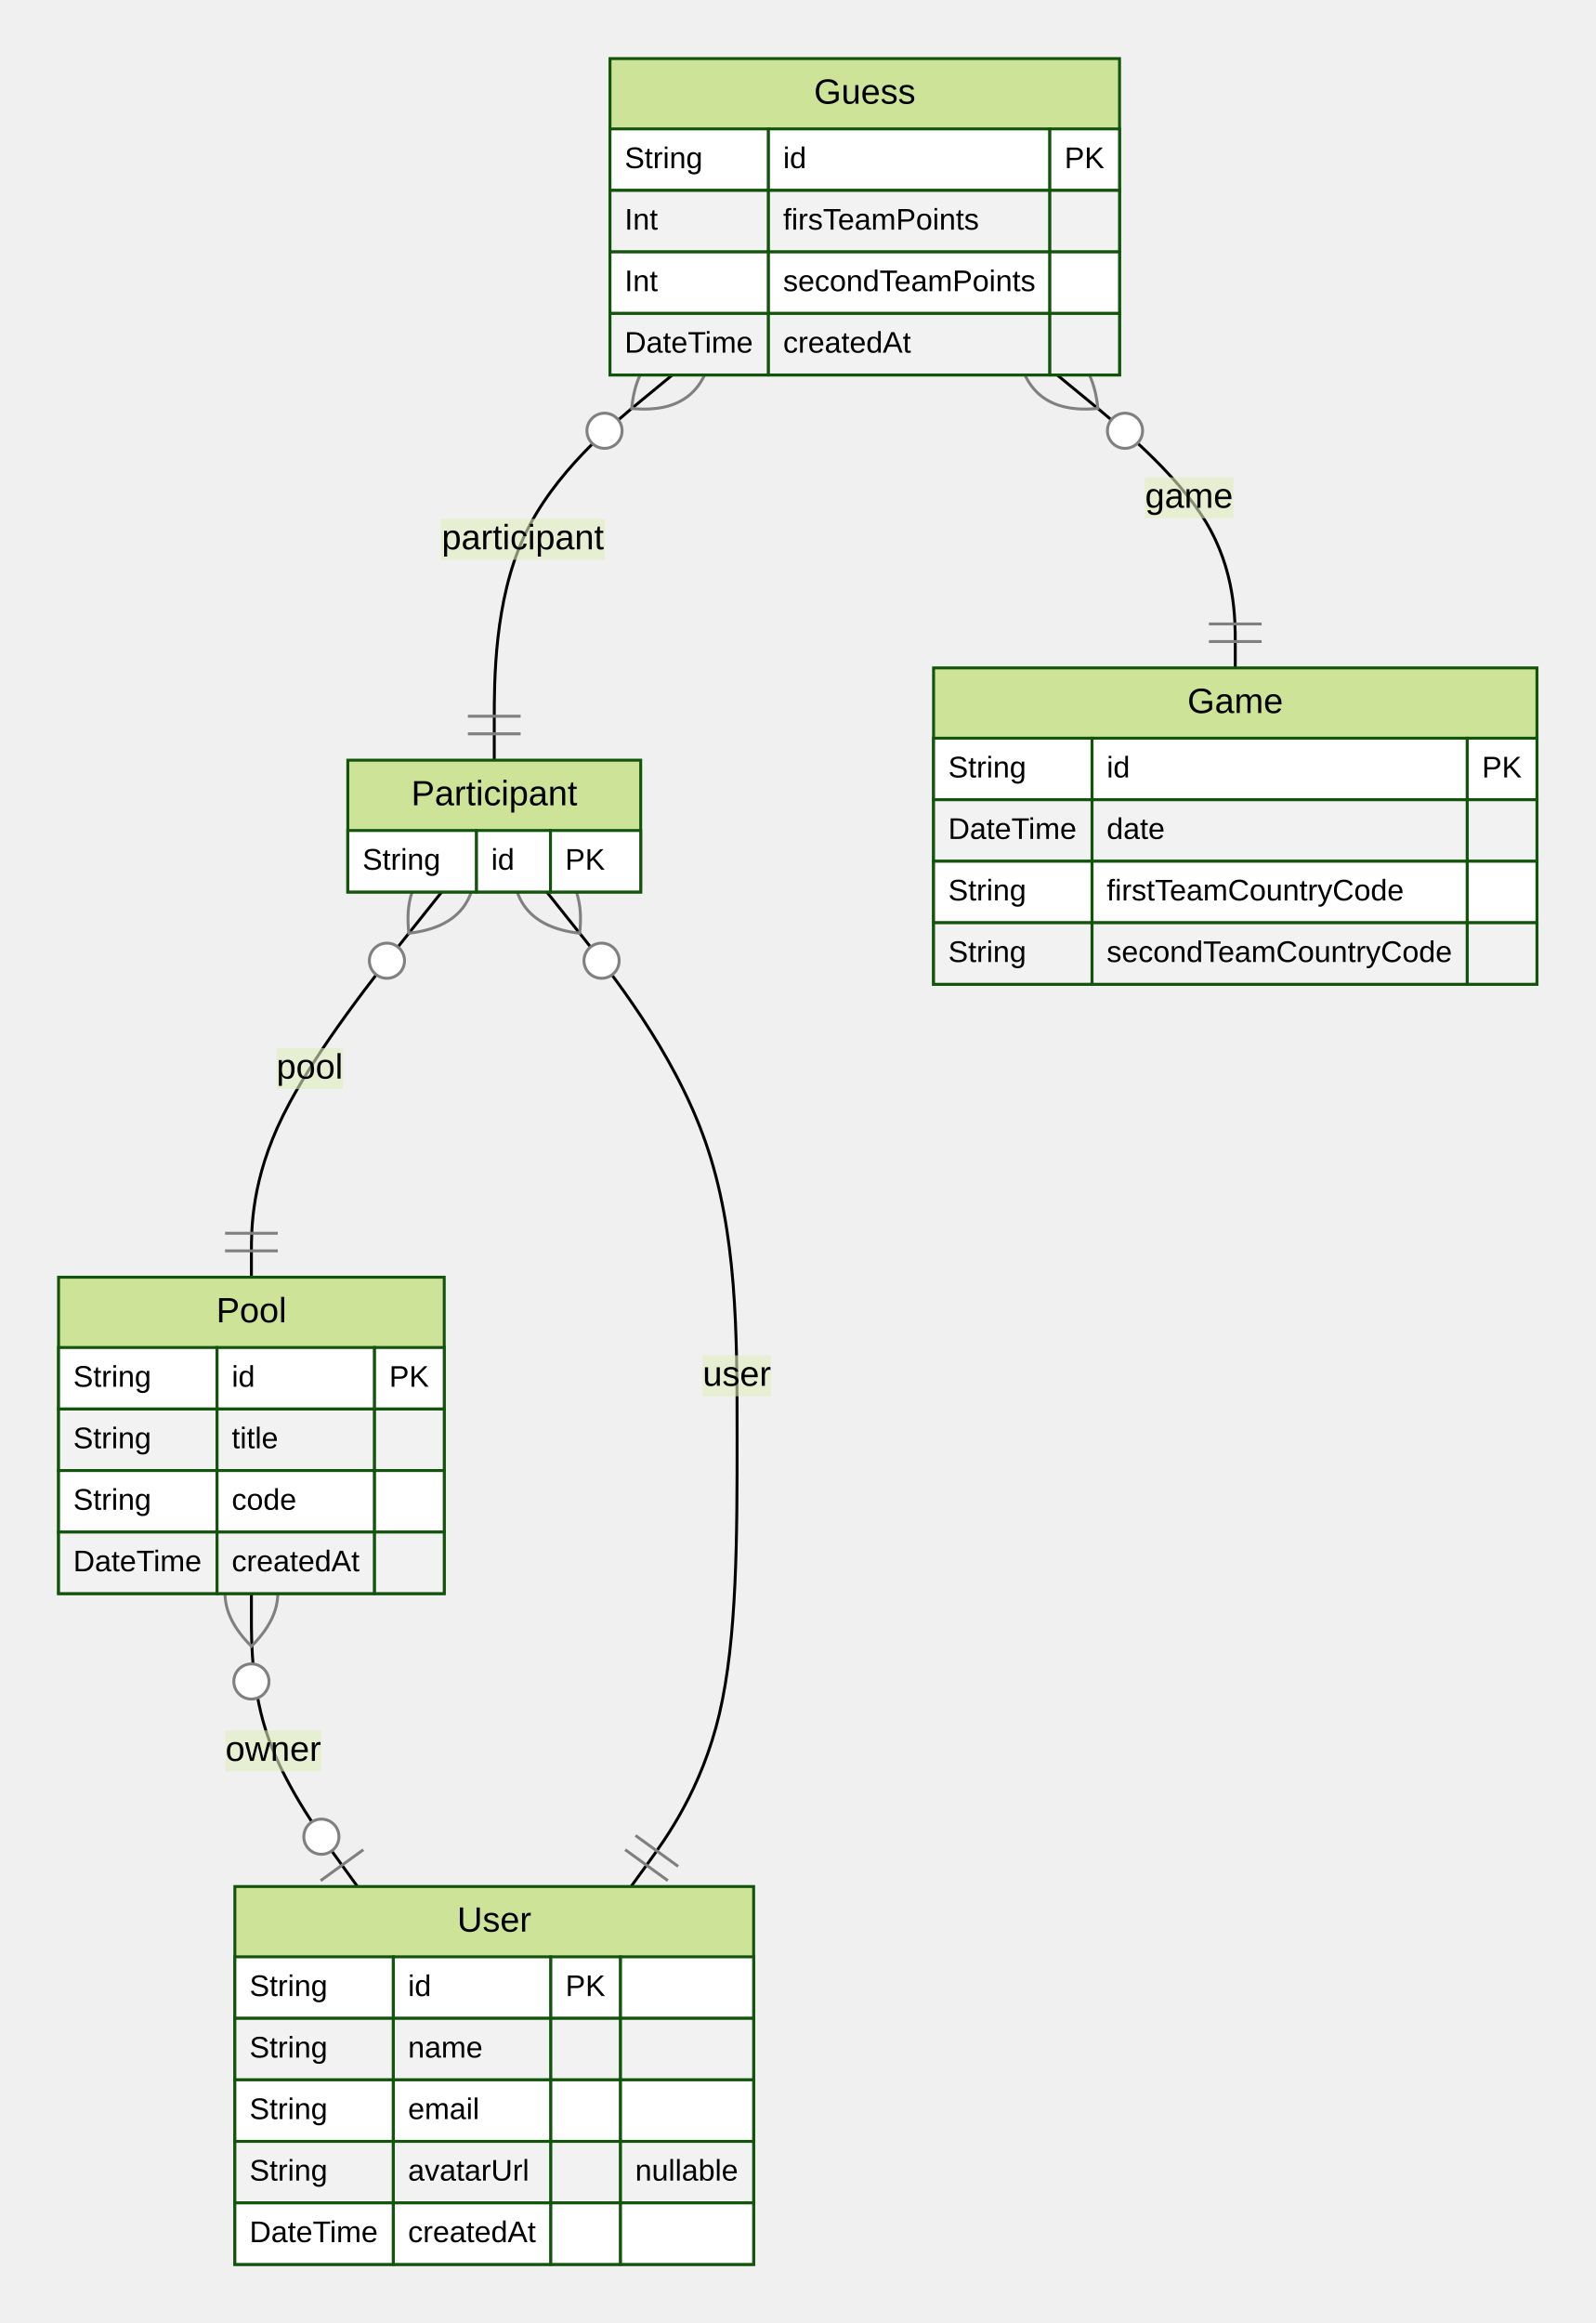
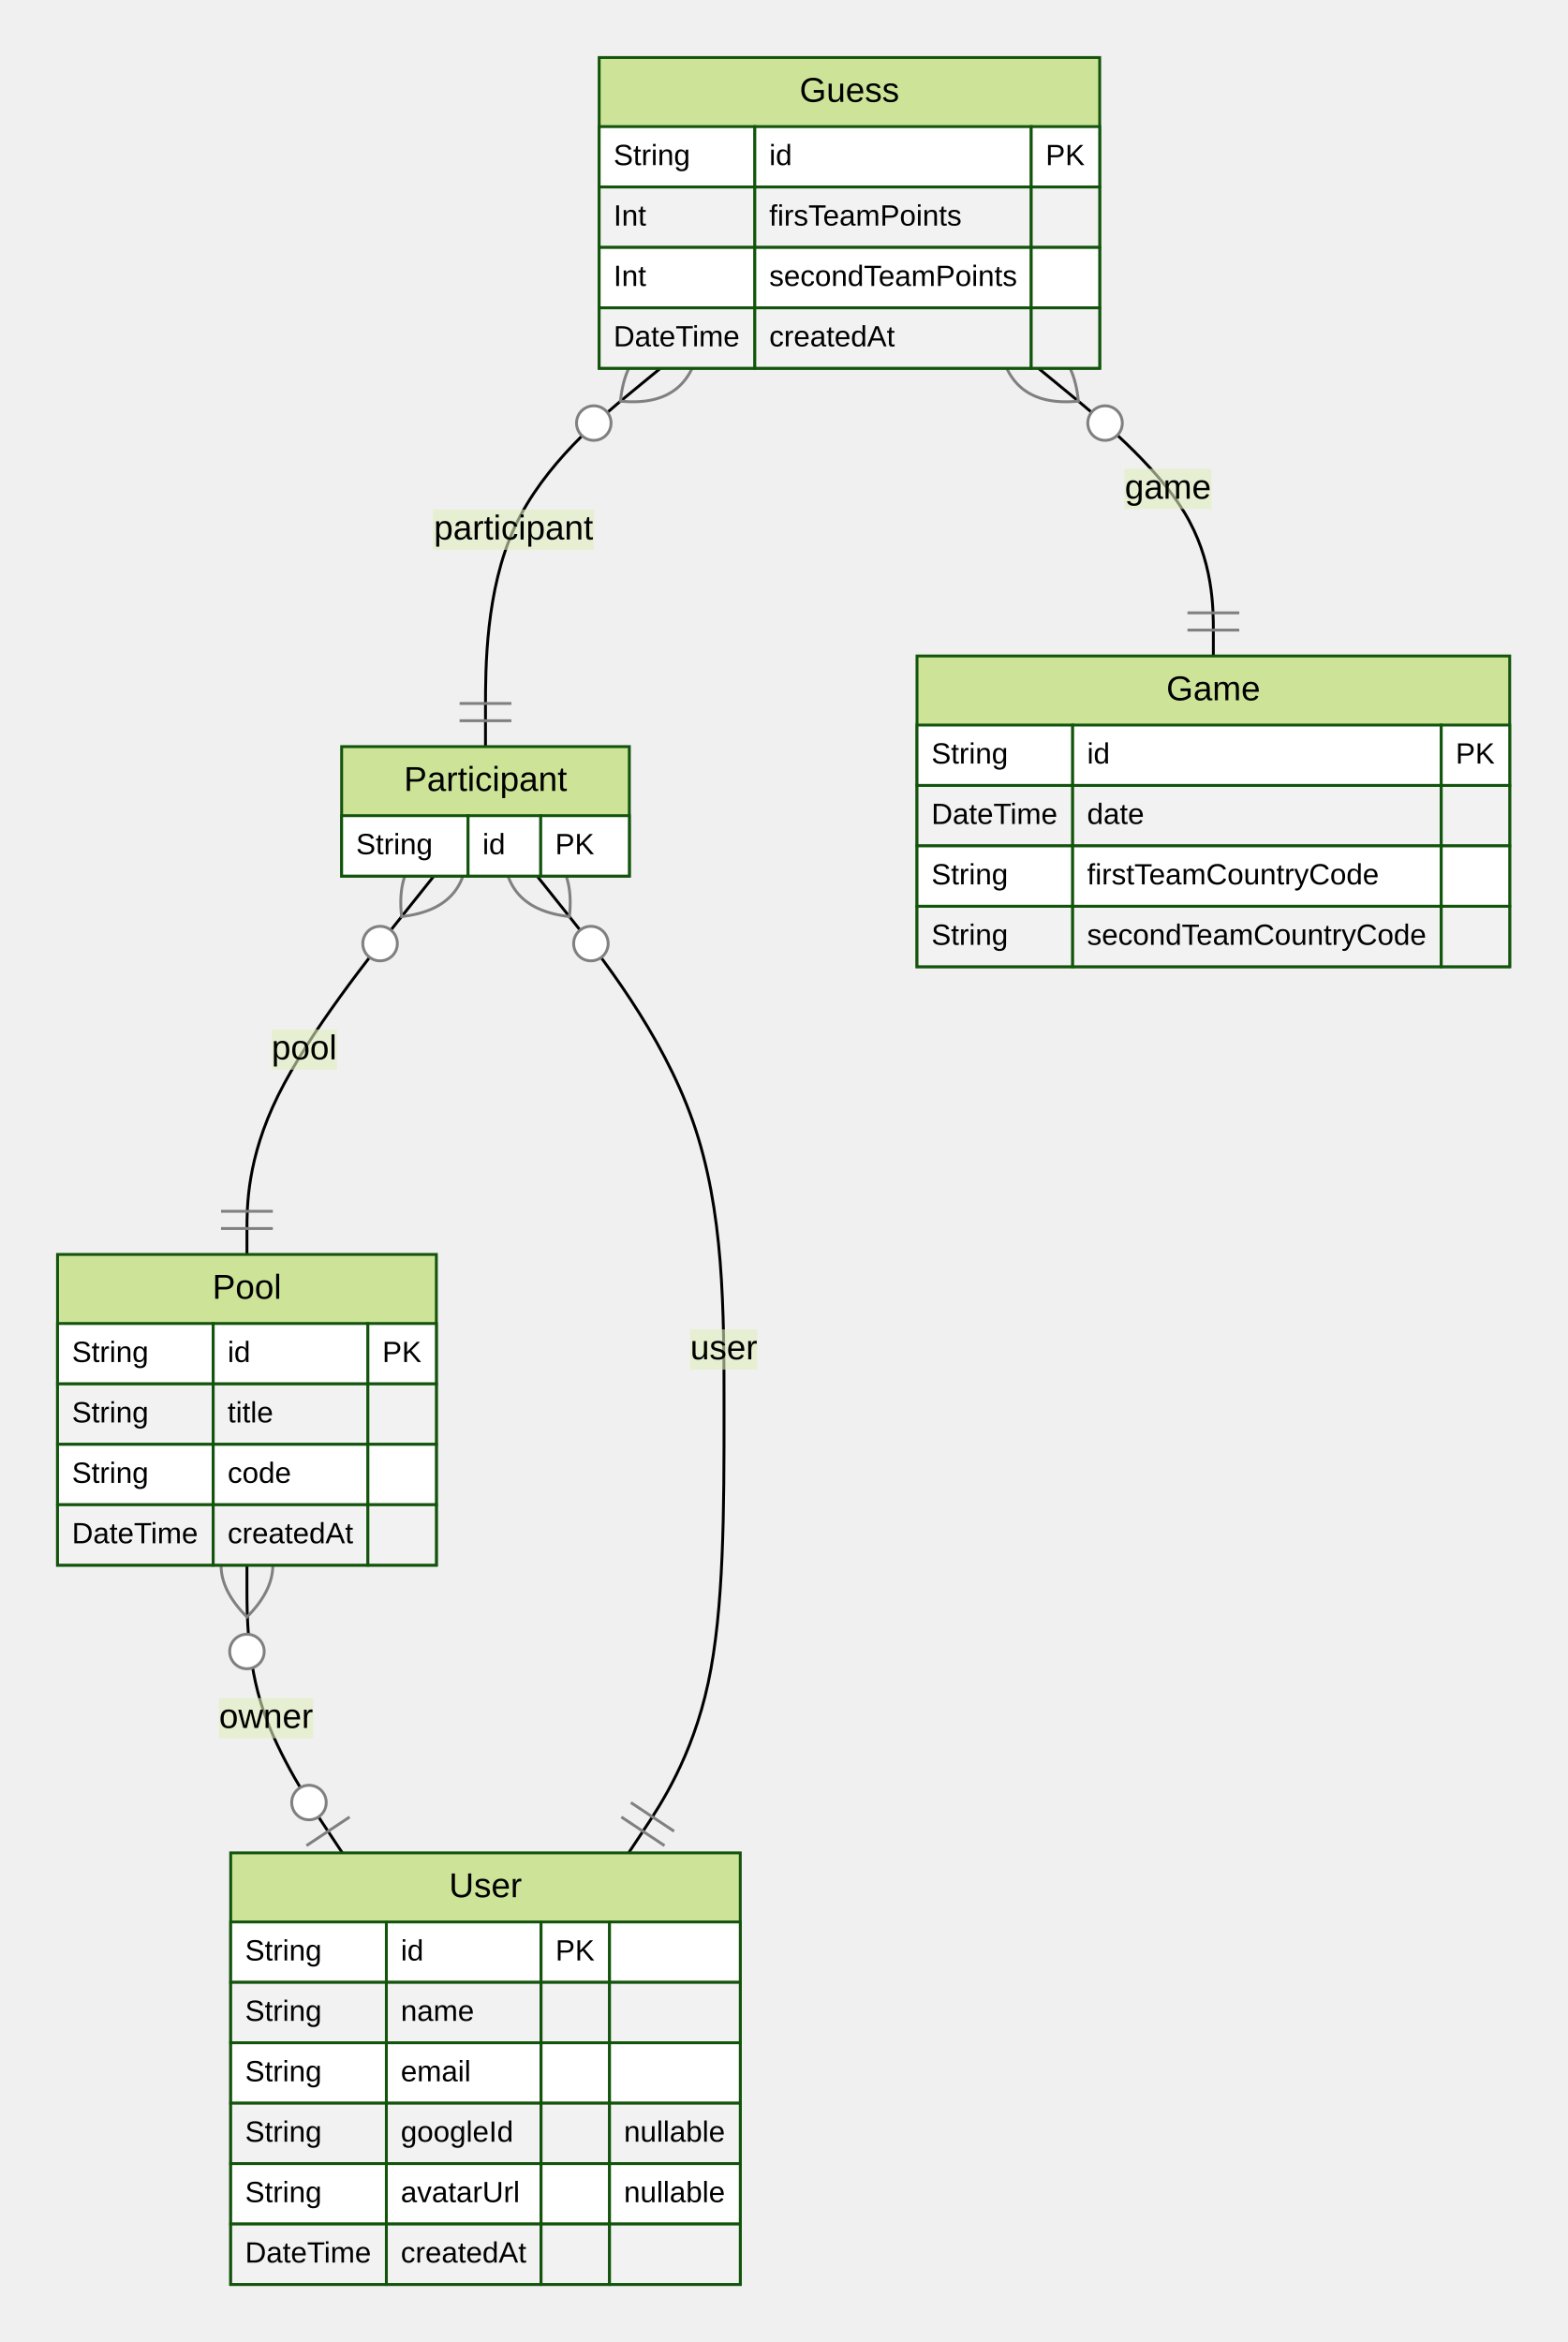
- <svg xmlns="http://www.w3.org/2000/svg" aria-labelledby="chart-title-mermaid-0 chart-desc-mermaid-0" role="img" viewBox="0 0 544.791 793" style="max-width: 544.791px; background-color: white;" width="100%" id="mermaid-0">
+ <svg xmlns="http://www.w3.org/2000/svg" aria-labelledby="chart-title-mermaid-0 chart-desc-mermaid-0" role="img" viewBox="0 0 544.791 814" style="max-width: 544.791px; background-color: white;" width="100%" id="mermaid-0">
  <style>#mermaid-0 {font-family:"trebuchet ms",verdana,arial,sans-serif;font-size:16px;fill:#000000;}#mermaid-0 .error-icon{fill:#552222;}#mermaid-0 .error-text{fill:#552222;stroke:#552222;}#mermaid-0 .edge-thickness-normal{stroke-width:2px;}#mermaid-0 .edge-thickness-thick{stroke-width:3.5px;}#mermaid-0 .edge-pattern-solid{stroke-dasharray:0;}#mermaid-0 .edge-pattern-dashed{stroke-dasharray:3;}#mermaid-0 .edge-pattern-dotted{stroke-dasharray:2;}#mermaid-0 .marker{fill:#000000;stroke:#000000;}#mermaid-0 .marker.cross{stroke:#000000;}#mermaid-0 svg{font-family:"trebuchet ms",verdana,arial,sans-serif;font-size:16px;}#mermaid-0 .entityBox{fill:#cde498;stroke:#13540c;}#mermaid-0 .attributeBoxOdd{fill:#ffffff;stroke:#13540c;}#mermaid-0 .attributeBoxEven{fill:#f2f2f2;stroke:#13540c;}#mermaid-0 .relationshipLabelBox{fill:hsl(78.158, 58.462%, 84.51%);opacity:0.7;background-color:hsl(78.158, 58.462%, 84.51%);}#mermaid-0 .relationshipLabelBox rect{opacity:0.5;}#mermaid-0 .relationshipLine{stroke:#000000;}#mermaid-0 :root{--mermaid-font-family:"trebuchet ms",verdana,arial,sans-serif;}</style>
  <g />
  <defs>
    <marker orient="auto" markerHeight="18" markerWidth="18" refY="9" refX="0" id="ONLY_ONE_START">
      <path d="M9,0 L9,18 M15,0 L15,18" fill="none" stroke="gray" />
    </marker>
  </defs>
  <defs>
    <marker orient="auto" markerHeight="18" markerWidth="18" refY="9" refX="18" id="ONLY_ONE_END">
      <path d="M3,0 L3,18 M9,0 L9,18" fill="none" stroke="gray" />
    </marker>
  </defs>
  <defs>
    <marker orient="auto" markerHeight="18" markerWidth="30" refY="9" refX="0" id="ZERO_OR_ONE_START">
      <circle r="6" cy="9" cx="21" fill="white" stroke="gray" />
      <path d="M9,0 L9,18" fill="none" stroke="gray" />
    </marker>
  </defs>
  <defs>
    <marker orient="auto" markerHeight="18" markerWidth="30" refY="9" refX="30" id="ZERO_OR_ONE_END">
      <circle r="6" cy="9" cx="9" fill="white" stroke="gray" />
      <path d="M21,0 L21,18" fill="none" stroke="gray" />
    </marker>
  </defs>
  <defs>
    <marker orient="auto" markerHeight="36" markerWidth="45" refY="18" refX="18" id="ONE_OR_MORE_START">
      <path d="M0,18 Q 18,0 36,18 Q 18,36 0,18 M42,9 L42,27" fill="none" stroke="gray" />
    </marker>
  </defs>
  <defs>
    <marker orient="auto" markerHeight="36" markerWidth="45" refY="18" refX="27" id="ONE_OR_MORE_END">
      <path d="M3,9 L3,27 M9,18 Q27,0 45,18 Q27,36 9,18" fill="none" stroke="gray" />
    </marker>
  </defs>
  <defs>
    <marker orient="auto" markerHeight="36" markerWidth="57" refY="18" refX="18" id="ZERO_OR_MORE_START">
      <circle r="6" cy="18" cx="48" fill="white" stroke="gray" />
      <path d="M0,18 Q18,0 36,18 Q18,36 0,18" fill="none" stroke="gray" />
    </marker>
  </defs>
  <defs>
    <marker orient="auto" markerHeight="36" markerWidth="57" refY="18" refX="39" id="ZERO_OR_MORE_END">
      <circle r="6" cy="18" cx="9" fill="white" stroke="gray" />
      <path d="M21,18 Q39,0 57,18 Q39,36 21,18" fill="none" stroke="gray" />
    </marker>
  </defs>
-   <path marker-start="url(#ZERO_OR_MORE_START)" marker-end="url(#ZERO_OR_ONE_END)" fill="none" stroke="gray" d="M85.841,544L85.841,552.333C85.841,560.667,85.841,577.333,91.876,594C97.911,610.667,109.981,627.333,116.016,635.667L122.051,644" class="er relationshipLine" />
-   <path marker-start="url(#ZERO_OR_MORE_START)" marker-end="url(#ONLY_ONE_END)" fill="none" stroke="gray" d="M186.702,304.5L197.532,318.083C208.362,331.667,230.023,358.833,240.853,389.75C251.683,420.667,251.683,455.333,251.683,490C251.683,524.667,251.683,559.333,245.648,585C239.613,610.667,227.543,627.333,221.508,635.667L215.473,644" class="er relationshipLine" />
+   <path marker-start="url(#ZERO_OR_MORE_START)" marker-end="url(#ZERO_OR_ONE_END)" fill="none" stroke="gray" d="M85.841,544L85.841,552.333C85.841,560.667,85.841,577.333,91.37,594C96.898,610.667,107.954,627.333,113.482,635.667L119.01,644" class="er relationshipLine" />
+   <path marker-start="url(#ZERO_OR_MORE_START)" marker-end="url(#ONLY_ONE_END)" fill="none" stroke="gray" d="M186.702,304.5L197.532,318.083C208.362,331.667,230.023,358.833,240.853,389.75C251.683,420.667,251.683,455.333,251.683,490C251.683,524.667,251.683,559.333,246.155,585C240.627,610.667,229.571,627.333,224.043,635.667L218.515,644" class="er relationshipLine" />
  <path marker-start="url(#ZERO_OR_MORE_START)" marker-end="url(#ONLY_ONE_END)" fill="none" stroke="gray" d="M150.823,304.5L139.992,318.083C129.162,331.667,107.502,358.833,96.672,380.75C85.841,402.667,85.841,419.333,85.841,427.667L85.841,436" class="er relationshipLine" />
  <path marker-start="url(#ZERO_OR_MORE_START)" marker-end="url(#ONLY_ONE_END)" fill="none" stroke="gray" d="M229.583,128L219.446,136.333C209.309,144.667,189.036,161.333,178.899,183.25C168.762,205.167,168.762,232.333,168.762,245.917L168.762,259.5" class="er relationshipLine" />
  <path marker-start="url(#ZERO_OR_MORE_START)" marker-end="url(#ONLY_ONE_END)" fill="none" stroke="gray" d="M360.956,128L371.093,136.333C381.23,144.667,401.503,161.333,411.64,178C421.777,194.667,421.777,211.333,421.777,219.667L421.777,228" class="er relationshipLine" />
  <g transform="translate(20,436 )" id="Pool">
    <rect height="108" width="131.683" y="0" x="0" stroke="gray" fill-opacity="100%" fill="honeydew" class="er entityBox" />
    <text transform="translate(65.84149,12)" style="font-family: &quot;trebuchet ms&quot;, verdana, arial, sans-serif;; font-size: 12px" text-anchor="middle" dominant-baseline="middle" y="0" x="0" id="entity-Pool" class="er entityLabel">Pool</text>
    <rect height="21" width="54.113" y="24" x="0" stroke="gray" fill-opacity="100%" fill="honeydew" class="er attributeBoxOdd" />
    <text transform="translate(5,34.5)" style="font-family: &quot;trebuchet ms&quot;, verdana, arial, sans-serif;; font-size: 10.2px" text-anchor="left" dominant-baseline="middle" y="0" x="0" id="entity-Pool-attr-1-type" class="er entityLabel">String</text>
    <rect height="21" width="53.775" y="24" x="54.113" stroke="gray" fill-opacity="100%" fill="honeydew" class="er attributeBoxOdd" />
    <text transform="translate(59.11313,34.5)" style="font-family: &quot;trebuchet ms&quot;, verdana, arial, sans-serif;; font-size: 10.2px" text-anchor="left" dominant-baseline="middle" y="0" x="0" id="entity-Pool-attr-1-name" class="er entityLabel">id</text>
    <rect height="21" width="23.795" y="24" x="107.888" stroke="gray" fill-opacity="100%" fill="honeydew" class="er attributeBoxOdd" />
    <text transform="translate(112.888,34.5)" style="font-family: &quot;trebuchet ms&quot;, verdana, arial, sans-serif;; font-size: 10.2px" text-anchor="left" dominant-baseline="middle" y="0" x="0" id="entity-Pool-attr-1-key" class="er entityLabel">PK</text>
    <rect height="21" width="54.113" y="45" x="0" stroke="gray" fill-opacity="100%" fill="honeydew" class="er attributeBoxEven" />
    <text transform="translate(5,55.5)" style="font-family: &quot;trebuchet ms&quot;, verdana, arial, sans-serif;; font-size: 10.2px" text-anchor="left" dominant-baseline="middle" y="0" x="0" id="entity-Pool-attr-2-type" class="er entityLabel">String</text>
    <rect height="21" width="53.775" y="45" x="54.113" stroke="gray" fill-opacity="100%" fill="honeydew" class="er attributeBoxEven" />
    <text transform="translate(59.11313,55.5)" style="font-family: &quot;trebuchet ms&quot;, verdana, arial, sans-serif;; font-size: 10.2px" text-anchor="left" dominant-baseline="middle" y="0" x="0" id="entity-Pool-attr-2-name" class="er entityLabel">title</text>
    <rect height="21" width="23.795" y="45" x="107.888" stroke="gray" fill-opacity="100%" fill="honeydew" class="er attributeBoxEven" />
    <text transform="translate(112.888,55.5)" style="font-family: &quot;trebuchet ms&quot;, verdana, arial, sans-serif;; font-size: 10.2px" text-anchor="left" dominant-baseline="middle" y="0" x="0" id="entity-Pool-attr-2-key" class="er entityLabel" />
    <rect height="21" width="54.113" y="66" x="0" stroke="gray" fill-opacity="100%" fill="honeydew" class="er attributeBoxOdd" />
    <text transform="translate(5,76.5)" style="font-family: &quot;trebuchet ms&quot;, verdana, arial, sans-serif;; font-size: 10.2px" text-anchor="left" dominant-baseline="middle" y="0" x="0" id="entity-Pool-attr-3-type" class="er entityLabel">String</text>
    <rect height="21" width="53.775" y="66" x="54.113" stroke="gray" fill-opacity="100%" fill="honeydew" class="er attributeBoxOdd" />
    <text transform="translate(59.11313,76.5)" style="font-family: &quot;trebuchet ms&quot;, verdana, arial, sans-serif;; font-size: 10.2px" text-anchor="left" dominant-baseline="middle" y="0" x="0" id="entity-Pool-attr-3-name" class="er entityLabel">code</text>
    <rect height="21" width="23.795" y="66" x="107.888" stroke="gray" fill-opacity="100%" fill="honeydew" class="er attributeBoxOdd" />
    <text transform="translate(112.888,76.5)" style="font-family: &quot;trebuchet ms&quot;, verdana, arial, sans-serif;; font-size: 10.2px" text-anchor="left" dominant-baseline="middle" y="0" x="0" id="entity-Pool-attr-3-key" class="er entityLabel" />
    <rect height="21" width="54.113" y="87" x="0" stroke="gray" fill-opacity="100%" fill="honeydew" class="er attributeBoxEven" />
    <text transform="translate(5,97.5)" style="font-family: &quot;trebuchet ms&quot;, verdana, arial, sans-serif;; font-size: 10.2px" text-anchor="left" dominant-baseline="middle" y="0" x="0" id="entity-Pool-attr-4-type" class="er entityLabel">DateTime</text>
    <rect height="21" width="53.775" y="87" x="54.113" stroke="gray" fill-opacity="100%" fill="honeydew" class="er attributeBoxEven" />
    <text transform="translate(59.11313,97.5)" style="font-family: &quot;trebuchet ms&quot;, verdana, arial, sans-serif;; font-size: 10.2px" text-anchor="left" dominant-baseline="middle" y="0" x="0" id="entity-Pool-attr-4-name" class="er entityLabel">createdAt</text>
    <rect height="21" width="23.795" y="87" x="107.888" stroke="gray" fill-opacity="100%" fill="honeydew" class="er attributeBoxEven" />
    <text transform="translate(112.888,97.5)" style="font-family: &quot;trebuchet ms&quot;, verdana, arial, sans-serif;; font-size: 10.2px" text-anchor="left" dominant-baseline="middle" y="0" x="0" id="entity-Pool-attr-4-key" class="er entityLabel" />
  </g>
  <g transform="translate(118.7622,259.5 )" id="Participant">
    <rect height="45" width="100" y="0" x="0" stroke="gray" fill-opacity="100%" fill="honeydew" class="er entityBox" />
    <text transform="translate(50,12)" style="font-family: &quot;trebuchet ms&quot;, verdana, arial, sans-serif;; font-size: 12px" text-anchor="middle" dominant-baseline="middle" y="0" x="0" id="entity-Participant" class="er entityLabel">Participant</text>
    <rect height="21" width="43.945" y="24" x="0" stroke="gray" fill-opacity="100%" fill="honeydew" class="er attributeBoxOdd" />
    <text transform="translate(5,34.5)" style="font-family: &quot;trebuchet ms&quot;, verdana, arial, sans-serif;; font-size: 10.2px" text-anchor="left" dominant-baseline="middle" y="0" x="0" id="entity-Participant-attr-1-type" class="er entityLabel">String</text>
    <rect height="21" width="25.262" y="24" x="43.945" stroke="gray" fill-opacity="100%" fill="honeydew" class="er attributeBoxOdd" />
    <text transform="translate(48.94526,34.5)" style="font-family: &quot;trebuchet ms&quot;, verdana, arial, sans-serif;; font-size: 10.2px" text-anchor="left" dominant-baseline="middle" y="0" x="0" id="entity-Participant-attr-1-name" class="er entityLabel">id</text>
    <rect height="21" width="30.793" y="24" x="69.207" stroke="gray" fill-opacity="100%" fill="honeydew" class="er attributeBoxOdd" />
    <text transform="translate(74.20681,34.5)" style="font-family: &quot;trebuchet ms&quot;, verdana, arial, sans-serif;; font-size: 10.2px" text-anchor="left" dominant-baseline="middle" y="0" x="0" id="entity-Participant-attr-1-key" class="er entityLabel">PK</text>
  </g>
  <g transform="translate(80.19414,644 )" id="User">
-     <rect height="129" width="177.136" y="0" x="0" stroke="gray" fill-opacity="100%" fill="honeydew" class="er entityBox" />
+     <rect height="150" width="177.136" y="0" x="0" stroke="gray" fill-opacity="100%" fill="honeydew" class="er entityBox" />
    <text transform="translate(88.5681,12)" style="font-family: &quot;trebuchet ms&quot;, verdana, arial, sans-serif;; font-size: 12px" text-anchor="middle" dominant-baseline="middle" y="0" x="0" id="entity-User" class="er entityLabel">User</text>
    <rect height="21" width="54.113" y="24" x="0" stroke="gray" fill-opacity="100%" fill="honeydew" class="er attributeBoxOdd" />
    <text transform="translate(5,34.5)" style="font-family: &quot;trebuchet ms&quot;, verdana, arial, sans-serif;; font-size: 10.2px" text-anchor="left" dominant-baseline="middle" y="0" x="0" id="entity-User-attr-1-type" class="er entityLabel">String</text>
    <rect height="21" width="53.775" y="24" x="54.113" stroke="gray" fill-opacity="100%" fill="honeydew" class="er attributeBoxOdd" />
    <text transform="translate(59.11313,34.5)" style="font-family: &quot;trebuchet ms&quot;, verdana, arial, sans-serif;; font-size: 10.2px" text-anchor="left" dominant-baseline="middle" y="0" x="0" id="entity-User-attr-1-name" class="er entityLabel">id</text>
    <rect height="21" width="23.795" y="24" x="107.888" stroke="gray" fill-opacity="100%" fill="honeydew" class="er attributeBoxOdd" />
    <text transform="translate(112.888,34.5)" style="font-family: &quot;trebuchet ms&quot;, verdana, arial, sans-serif;; font-size: 10.2px" text-anchor="left" dominant-baseline="middle" y="0" x="0" id="entity-User-attr-1-key" class="er entityLabel">PK</text>
    <rect height="21" width="45.453" y="24" x="131.683" stroke="gray" fill-opacity="100%" fill="honeydew" class="er attributeBoxOdd" />
    <text transform="translate(136.683,34.5)" style="font-family: &quot;trebuchet ms&quot;, verdana, arial, sans-serif;; font-size: 10.2px" text-anchor="left" dominant-baseline="middle" y="0" x="0" id="entity-User-attr-1-comment" class="er entityLabel" />
    <rect height="21" width="54.113" y="45" x="0" stroke="gray" fill-opacity="100%" fill="honeydew" class="er attributeBoxEven" />
    <text transform="translate(5,55.5)" style="font-family: &quot;trebuchet ms&quot;, verdana, arial, sans-serif;; font-size: 10.2px" text-anchor="left" dominant-baseline="middle" y="0" x="0" id="entity-User-attr-2-type" class="er entityLabel">String</text>
    <rect height="21" width="53.775" y="45" x="54.113" stroke="gray" fill-opacity="100%" fill="honeydew" class="er attributeBoxEven" />
    <text transform="translate(59.11313,55.5)" style="font-family: &quot;trebuchet ms&quot;, verdana, arial, sans-serif;; font-size: 10.2px" text-anchor="left" dominant-baseline="middle" y="0" x="0" id="entity-User-attr-2-name" class="er entityLabel">name</text>
    <rect height="21" width="23.795" y="45" x="107.888" stroke="gray" fill-opacity="100%" fill="honeydew" class="er attributeBoxEven" />
    <text transform="translate(112.888,55.5)" style="font-family: &quot;trebuchet ms&quot;, verdana, arial, sans-serif;; font-size: 10.2px" text-anchor="left" dominant-baseline="middle" y="0" x="0" id="entity-User-attr-2-key" class="er entityLabel" />
    <rect height="21" width="45.453" y="45" x="131.683" stroke="gray" fill-opacity="100%" fill="honeydew" class="er attributeBoxEven" />
    <text transform="translate(136.683,55.5)" style="font-family: &quot;trebuchet ms&quot;, verdana, arial, sans-serif;; font-size: 10.2px" text-anchor="left" dominant-baseline="middle" y="0" x="0" id="entity-User-attr-2-comment" class="er entityLabel" />
    <rect height="21" width="54.113" y="66" x="0" stroke="gray" fill-opacity="100%" fill="honeydew" class="er attributeBoxOdd" />
    <text transform="translate(5,76.5)" style="font-family: &quot;trebuchet ms&quot;, verdana, arial, sans-serif;; font-size: 10.2px" text-anchor="left" dominant-baseline="middle" y="0" x="0" id="entity-User-attr-3-type" class="er entityLabel">String</text>
    <rect height="21" width="53.775" y="66" x="54.113" stroke="gray" fill-opacity="100%" fill="honeydew" class="er attributeBoxOdd" />
    <text transform="translate(59.11313,76.5)" style="font-family: &quot;trebuchet ms&quot;, verdana, arial, sans-serif;; font-size: 10.2px" text-anchor="left" dominant-baseline="middle" y="0" x="0" id="entity-User-attr-3-name" class="er entityLabel">email</text>
    <rect height="21" width="23.795" y="66" x="107.888" stroke="gray" fill-opacity="100%" fill="honeydew" class="er attributeBoxOdd" />
    <text transform="translate(112.888,76.5)" style="font-family: &quot;trebuchet ms&quot;, verdana, arial, sans-serif;; font-size: 10.2px" text-anchor="left" dominant-baseline="middle" y="0" x="0" id="entity-User-attr-3-key" class="er entityLabel" />
    <rect height="21" width="45.453" y="66" x="131.683" stroke="gray" fill-opacity="100%" fill="honeydew" class="er attributeBoxOdd" />
    <text transform="translate(136.683,76.5)" style="font-family: &quot;trebuchet ms&quot;, verdana, arial, sans-serif;; font-size: 10.2px" text-anchor="left" dominant-baseline="middle" y="0" x="0" id="entity-User-attr-3-comment" class="er entityLabel" />
    <rect height="21" width="54.113" y="87" x="0" stroke="gray" fill-opacity="100%" fill="honeydew" class="er attributeBoxEven" />
    <text transform="translate(5,97.5)" style="font-family: &quot;trebuchet ms&quot;, verdana, arial, sans-serif;; font-size: 10.2px" text-anchor="left" dominant-baseline="middle" y="0" x="0" id="entity-User-attr-4-type" class="er entityLabel">String</text>
    <rect height="21" width="53.775" y="87" x="54.113" stroke="gray" fill-opacity="100%" fill="honeydew" class="er attributeBoxEven" />
-     <text transform="translate(59.11313,97.5)" style="font-family: &quot;trebuchet ms&quot;, verdana, arial, sans-serif;; font-size: 10.2px" text-anchor="left" dominant-baseline="middle" y="0" x="0" id="entity-User-attr-4-name" class="er entityLabel">avatarUrl</text>
+     <text transform="translate(59.11313,97.5)" style="font-family: &quot;trebuchet ms&quot;, verdana, arial, sans-serif;; font-size: 10.2px" text-anchor="left" dominant-baseline="middle" y="0" x="0" id="entity-User-attr-4-name" class="er entityLabel">googleId</text>
    <rect height="21" width="23.795" y="87" x="107.888" stroke="gray" fill-opacity="100%" fill="honeydew" class="er attributeBoxEven" />
    <text transform="translate(112.888,97.5)" style="font-family: &quot;trebuchet ms&quot;, verdana, arial, sans-serif;; font-size: 10.2px" text-anchor="left" dominant-baseline="middle" y="0" x="0" id="entity-User-attr-4-key" class="er entityLabel" />
    <rect height="21" width="45.453" y="87" x="131.683" stroke="gray" fill-opacity="100%" fill="honeydew" class="er attributeBoxEven" />
    <text transform="translate(136.683,97.5)" style="font-family: &quot;trebuchet ms&quot;, verdana, arial, sans-serif;; font-size: 10.2px" text-anchor="left" dominant-baseline="middle" y="0" x="0" id="entity-User-attr-4-comment" class="er entityLabel">nullable</text>
    <rect height="21" width="54.113" y="108" x="0" stroke="gray" fill-opacity="100%" fill="honeydew" class="er attributeBoxOdd" />
-     <text transform="translate(5,118.5)" style="font-family: &quot;trebuchet ms&quot;, verdana, arial, sans-serif;; font-size: 10.2px" text-anchor="left" dominant-baseline="middle" y="0" x="0" id="entity-User-attr-5-type" class="er entityLabel">DateTime</text>
+     <text transform="translate(5,118.5)" style="font-family: &quot;trebuchet ms&quot;, verdana, arial, sans-serif;; font-size: 10.2px" text-anchor="left" dominant-baseline="middle" y="0" x="0" id="entity-User-attr-5-type" class="er entityLabel">String</text>
    <rect height="21" width="53.775" y="108" x="54.113" stroke="gray" fill-opacity="100%" fill="honeydew" class="er attributeBoxOdd" />
-     <text transform="translate(59.11313,118.5)" style="font-family: &quot;trebuchet ms&quot;, verdana, arial, sans-serif;; font-size: 10.2px" text-anchor="left" dominant-baseline="middle" y="0" x="0" id="entity-User-attr-5-name" class="er entityLabel">createdAt</text>
+     <text transform="translate(59.11313,118.5)" style="font-family: &quot;trebuchet ms&quot;, verdana, arial, sans-serif;; font-size: 10.2px" text-anchor="left" dominant-baseline="middle" y="0" x="0" id="entity-User-attr-5-name" class="er entityLabel">avatarUrl</text>
    <rect height="21" width="23.795" y="108" x="107.888" stroke="gray" fill-opacity="100%" fill="honeydew" class="er attributeBoxOdd" />
    <text transform="translate(112.888,118.5)" style="font-family: &quot;trebuchet ms&quot;, verdana, arial, sans-serif;; font-size: 10.2px" text-anchor="left" dominant-baseline="middle" y="0" x="0" id="entity-User-attr-5-key" class="er entityLabel" />
    <rect height="21" width="45.453" y="108" x="131.683" stroke="gray" fill-opacity="100%" fill="honeydew" class="er attributeBoxOdd" />
-     <text transform="translate(136.683,118.5)" style="font-family: &quot;trebuchet ms&quot;, verdana, arial, sans-serif;; font-size: 10.2px" text-anchor="left" dominant-baseline="middle" y="0" x="0" id="entity-User-attr-5-comment" class="er entityLabel" />
+     <text transform="translate(136.683,118.5)" style="font-family: &quot;trebuchet ms&quot;, verdana, arial, sans-serif;; font-size: 10.2px" text-anchor="left" dominant-baseline="middle" y="0" x="0" id="entity-User-attr-5-comment" class="er entityLabel">nullable</text>
+     <rect height="21" width="54.113" y="129" x="0" stroke="gray" fill-opacity="100%" fill="honeydew" class="er attributeBoxEven" />
+     <text transform="translate(5,139.5)" style="font-family: &quot;trebuchet ms&quot;, verdana, arial, sans-serif;; font-size: 10.2px" text-anchor="left" dominant-baseline="middle" y="0" x="0" id="entity-User-attr-6-type" class="er entityLabel">DateTime</text>
+     <rect height="21" width="53.775" y="129" x="54.113" stroke="gray" fill-opacity="100%" fill="honeydew" class="er attributeBoxEven" />
+     <text transform="translate(59.11313,139.5)" style="font-family: &quot;trebuchet ms&quot;, verdana, arial, sans-serif;; font-size: 10.2px" text-anchor="left" dominant-baseline="middle" y="0" x="0" id="entity-User-attr-6-name" class="er entityLabel">createdAt</text>
+     <rect height="21" width="23.795" y="129" x="107.888" stroke="gray" fill-opacity="100%" fill="honeydew" class="er attributeBoxEven" />
+     <text transform="translate(112.888,139.5)" style="font-family: &quot;trebuchet ms&quot;, verdana, arial, sans-serif;; font-size: 10.2px" text-anchor="left" dominant-baseline="middle" y="0" x="0" id="entity-User-attr-6-key" class="er entityLabel" />
+     <rect height="21" width="45.453" y="129" x="131.683" stroke="gray" fill-opacity="100%" fill="honeydew" class="er attributeBoxEven" />
+     <text transform="translate(136.683,139.5)" style="font-family: &quot;trebuchet ms&quot;, verdana, arial, sans-serif;; font-size: 10.2px" text-anchor="left" dominant-baseline="middle" y="0" x="0" id="entity-User-attr-6-comment" class="er entityLabel" />
  </g>
  <g transform="translate(318.7622,228 )" id="Game">
    <rect height="108" width="206.029" y="0" x="0" stroke="gray" fill-opacity="100%" fill="honeydew" class="er entityBox" />
    <text transform="translate(103.0145,12)" style="font-family: &quot;trebuchet ms&quot;, verdana, arial, sans-serif;; font-size: 12px" text-anchor="middle" dominant-baseline="middle" y="0" x="0" id="entity-Game" class="er entityLabel">Game</text>
    <rect height="21" width="54.113" y="24" x="0" stroke="gray" fill-opacity="100%" fill="honeydew" class="er attributeBoxOdd" />
    <text transform="translate(5,34.5)" style="font-family: &quot;trebuchet ms&quot;, verdana, arial, sans-serif;; font-size: 10.2px" text-anchor="left" dominant-baseline="middle" y="0" x="0" id="entity-Game-attr-1-type" class="er entityLabel">String</text>
    <rect height="21" width="128.121" y="24" x="54.113" stroke="gray" fill-opacity="100%" fill="honeydew" class="er attributeBoxOdd" />
    <text transform="translate(59.11313,34.5)" style="font-family: &quot;trebuchet ms&quot;, verdana, arial, sans-serif;; font-size: 10.2px" text-anchor="left" dominant-baseline="middle" y="0" x="0" id="entity-Game-attr-1-name" class="er entityLabel">id</text>
    <rect height="21" width="23.795" y="24" x="182.234" stroke="gray" fill-opacity="100%" fill="honeydew" class="er attributeBoxOdd" />
    <text transform="translate(187.2339,34.5)" style="font-family: &quot;trebuchet ms&quot;, verdana, arial, sans-serif;; font-size: 10.2px" text-anchor="left" dominant-baseline="middle" y="0" x="0" id="entity-Game-attr-1-key" class="er entityLabel">PK</text>
    <rect height="21" width="54.113" y="45" x="0" stroke="gray" fill-opacity="100%" fill="honeydew" class="er attributeBoxEven" />
    <text transform="translate(5,55.5)" style="font-family: &quot;trebuchet ms&quot;, verdana, arial, sans-serif;; font-size: 10.2px" text-anchor="left" dominant-baseline="middle" y="0" x="0" id="entity-Game-attr-2-type" class="er entityLabel">DateTime</text>
    <rect height="21" width="128.121" y="45" x="54.113" stroke="gray" fill-opacity="100%" fill="honeydew" class="er attributeBoxEven" />
    <text transform="translate(59.11313,55.5)" style="font-family: &quot;trebuchet ms&quot;, verdana, arial, sans-serif;; font-size: 10.2px" text-anchor="left" dominant-baseline="middle" y="0" x="0" id="entity-Game-attr-2-name" class="er entityLabel">date</text>
    <rect height="21" width="23.795" y="45" x="182.234" stroke="gray" fill-opacity="100%" fill="honeydew" class="er attributeBoxEven" />
    <text transform="translate(187.2339,55.5)" style="font-family: &quot;trebuchet ms&quot;, verdana, arial, sans-serif;; font-size: 10.2px" text-anchor="left" dominant-baseline="middle" y="0" x="0" id="entity-Game-attr-2-key" class="er entityLabel" />
    <rect height="21" width="54.113" y="66" x="0" stroke="gray" fill-opacity="100%" fill="honeydew" class="er attributeBoxOdd" />
    <text transform="translate(5,76.5)" style="font-family: &quot;trebuchet ms&quot;, verdana, arial, sans-serif;; font-size: 10.2px" text-anchor="left" dominant-baseline="middle" y="0" x="0" id="entity-Game-attr-3-type" class="er entityLabel">String</text>
    <rect height="21" width="128.121" y="66" x="54.113" stroke="gray" fill-opacity="100%" fill="honeydew" class="er attributeBoxOdd" />
    <text transform="translate(59.11313,76.5)" style="font-family: &quot;trebuchet ms&quot;, verdana, arial, sans-serif;; font-size: 10.2px" text-anchor="left" dominant-baseline="middle" y="0" x="0" id="entity-Game-attr-3-name" class="er entityLabel">firstTeamCountryCode</text>
    <rect height="21" width="23.795" y="66" x="182.234" stroke="gray" fill-opacity="100%" fill="honeydew" class="er attributeBoxOdd" />
    <text transform="translate(187.2339,76.5)" style="font-family: &quot;trebuchet ms&quot;, verdana, arial, sans-serif;; font-size: 10.2px" text-anchor="left" dominant-baseline="middle" y="0" x="0" id="entity-Game-attr-3-key" class="er entityLabel" />
    <rect height="21" width="54.113" y="87" x="0" stroke="gray" fill-opacity="100%" fill="honeydew" class="er attributeBoxEven" />
    <text transform="translate(5,97.5)" style="font-family: &quot;trebuchet ms&quot;, verdana, arial, sans-serif;; font-size: 10.2px" text-anchor="left" dominant-baseline="middle" y="0" x="0" id="entity-Game-attr-4-type" class="er entityLabel">String</text>
    <rect height="21" width="128.121" y="87" x="54.113" stroke="gray" fill-opacity="100%" fill="honeydew" class="er attributeBoxEven" />
    <text transform="translate(59.11313,97.5)" style="font-family: &quot;trebuchet ms&quot;, verdana, arial, sans-serif;; font-size: 10.2px" text-anchor="left" dominant-baseline="middle" y="0" x="0" id="entity-Game-attr-4-name" class="er entityLabel">secondTeamCountryCode</text>
    <rect height="21" width="23.795" y="87" x="182.234" stroke="gray" fill-opacity="100%" fill="honeydew" class="er attributeBoxEven" />
    <text transform="translate(187.2339,97.5)" style="font-family: &quot;trebuchet ms&quot;, verdana, arial, sans-serif;; font-size: 10.2px" text-anchor="left" dominant-baseline="middle" y="0" x="0" id="entity-Game-attr-4-key" class="er entityLabel" />
  </g>
  <g transform="translate(208.2763,20 )" id="Guess">
    <rect height="108" width="173.986" y="0" x="0" stroke="gray" fill-opacity="100%" fill="honeydew" class="er entityBox" />
    <text transform="translate(86.99312,12)" style="font-family: &quot;trebuchet ms&quot;, verdana, arial, sans-serif;; font-size: 12px" text-anchor="middle" dominant-baseline="middle" y="0" x="0" id="entity-Guess" class="er entityLabel">Guess</text>
    <rect height="21" width="54.113" y="24" x="0" stroke="gray" fill-opacity="100%" fill="honeydew" class="er attributeBoxOdd" />
    <text transform="translate(5,34.5)" style="font-family: &quot;trebuchet ms&quot;, verdana, arial, sans-serif;; font-size: 10.2px" text-anchor="left" dominant-baseline="middle" y="0" x="0" id="entity-Guess-attr-1-type" class="er entityLabel">String</text>
    <rect height="21" width="96.078" y="24" x="54.113" stroke="gray" fill-opacity="100%" fill="honeydew" class="er attributeBoxOdd" />
    <text transform="translate(59.11313,34.5)" style="font-family: &quot;trebuchet ms&quot;, verdana, arial, sans-serif;; font-size: 10.2px" text-anchor="left" dominant-baseline="middle" y="0" x="0" id="entity-Guess-attr-1-name" class="er entityLabel">id</text>
    <rect height="21" width="23.795" y="24" x="150.191" stroke="gray" fill-opacity="100%" fill="honeydew" class="er attributeBoxOdd" />
    <text transform="translate(155.1913,34.5)" style="font-family: &quot;trebuchet ms&quot;, verdana, arial, sans-serif;; font-size: 10.2px" text-anchor="left" dominant-baseline="middle" y="0" x="0" id="entity-Guess-attr-1-key" class="er entityLabel">PK</text>
    <rect height="21" width="54.113" y="45" x="0" stroke="gray" fill-opacity="100%" fill="honeydew" class="er attributeBoxEven" />
    <text transform="translate(5,55.5)" style="font-family: &quot;trebuchet ms&quot;, verdana, arial, sans-serif;; font-size: 10.2px" text-anchor="left" dominant-baseline="middle" y="0" x="0" id="entity-Guess-attr-2-type" class="er entityLabel">Int</text>
    <rect height="21" width="96.078" y="45" x="54.113" stroke="gray" fill-opacity="100%" fill="honeydew" class="er attributeBoxEven" />
    <text transform="translate(59.11313,55.5)" style="font-family: &quot;trebuchet ms&quot;, verdana, arial, sans-serif;; font-size: 10.2px" text-anchor="left" dominant-baseline="middle" y="0" x="0" id="entity-Guess-attr-2-name" class="er entityLabel">firsTeamPoints</text>
    <rect height="21" width="23.795" y="45" x="150.191" stroke="gray" fill-opacity="100%" fill="honeydew" class="er attributeBoxEven" />
    <text transform="translate(155.1913,55.5)" style="font-family: &quot;trebuchet ms&quot;, verdana, arial, sans-serif;; font-size: 10.2px" text-anchor="left" dominant-baseline="middle" y="0" x="0" id="entity-Guess-attr-2-key" class="er entityLabel" />
    <rect height="21" width="54.113" y="66" x="0" stroke="gray" fill-opacity="100%" fill="honeydew" class="er attributeBoxOdd" />
    <text transform="translate(5,76.5)" style="font-family: &quot;trebuchet ms&quot;, verdana, arial, sans-serif;; font-size: 10.2px" text-anchor="left" dominant-baseline="middle" y="0" x="0" id="entity-Guess-attr-3-type" class="er entityLabel">Int</text>
    <rect height="21" width="96.078" y="66" x="54.113" stroke="gray" fill-opacity="100%" fill="honeydew" class="er attributeBoxOdd" />
    <text transform="translate(59.11313,76.5)" style="font-family: &quot;trebuchet ms&quot;, verdana, arial, sans-serif;; font-size: 10.2px" text-anchor="left" dominant-baseline="middle" y="0" x="0" id="entity-Guess-attr-3-name" class="er entityLabel">secondTeamPoints</text>
    <rect height="21" width="23.795" y="66" x="150.191" stroke="gray" fill-opacity="100%" fill="honeydew" class="er attributeBoxOdd" />
    <text transform="translate(155.1913,76.5)" style="font-family: &quot;trebuchet ms&quot;, verdana, arial, sans-serif;; font-size: 10.2px" text-anchor="left" dominant-baseline="middle" y="0" x="0" id="entity-Guess-attr-3-key" class="er entityLabel" />
    <rect height="21" width="54.113" y="87" x="0" stroke="gray" fill-opacity="100%" fill="honeydew" class="er attributeBoxEven" />
    <text transform="translate(5,97.5)" style="font-family: &quot;trebuchet ms&quot;, verdana, arial, sans-serif;; font-size: 10.2px" text-anchor="left" dominant-baseline="middle" y="0" x="0" id="entity-Guess-attr-4-type" class="er entityLabel">DateTime</text>
    <rect height="21" width="96.078" y="87" x="54.113" stroke="gray" fill-opacity="100%" fill="honeydew" class="er attributeBoxEven" />
    <text transform="translate(59.11313,97.5)" style="font-family: &quot;trebuchet ms&quot;, verdana, arial, sans-serif;; font-size: 10.2px" text-anchor="left" dominant-baseline="middle" y="0" x="0" id="entity-Guess-attr-4-name" class="er entityLabel">createdAt</text>
    <rect height="21" width="23.795" y="87" x="150.191" stroke="gray" fill-opacity="100%" fill="honeydew" class="er attributeBoxEven" />
    <text transform="translate(155.1913,97.5)" style="font-family: &quot;trebuchet ms&quot;, verdana, arial, sans-serif;; font-size: 10.2px" text-anchor="left" dominant-baseline="middle" y="0" x="0" id="entity-Guess-attr-4-key" class="er entityLabel" />
  </g>
-   <rect fill-opacity="85%" fill="white" height="14" width="32.688" y="590.7" x="76.968" class="er relationshipLabelBox" />
-   <text style="font-family: &quot;trebuchet ms&quot;, verdana, arial, sans-serif;; font-size: 12px" dominant-baseline="middle" text-anchor="middle" y="597.7" x="93.312" id="rel1" class="er relationshipLabel">owner</text>
-   <rect fill-opacity="85%" fill="white" height="14" width="23.348" y="462.676" x="239.928" class="er relationshipLabelBox" />
-   <text style="font-family: &quot;trebuchet ms&quot;, verdana, arial, sans-serif;; font-size: 12px" dominant-baseline="middle" text-anchor="middle" y="469.676" x="251.601" id="rel2" class="er relationshipLabel">user</text>
+   <rect fill-opacity="85%" fill="white" height="14" width="32.688" y="590.185" x="76.147" class="er relationshipLabelBox" />
+   <text style="font-family: &quot;trebuchet ms&quot;, verdana, arial, sans-serif;; font-size: 12px" dominant-baseline="middle" text-anchor="middle" y="597.185" x="92.491" id="rel1" class="er relationshipLabel">owner</text>
+   <rect fill-opacity="85%" fill="white" height="14" width="23.348" y="462.055" x="239.92" class="er relationshipLabelBox" />
+   <text style="font-family: &quot;trebuchet ms&quot;, verdana, arial, sans-serif;; font-size: 12px" dominant-baseline="middle" text-anchor="middle" y="469.055" x="251.594" id="rel2" class="er relationshipLabel">user</text>
  <rect fill-opacity="85%" fill="white" height="14" width="22.688" y="357.795" x="94.4" class="er relationshipLabelBox" />
  <text style="font-family: &quot;trebuchet ms&quot;, verdana, arial, sans-serif;; font-size: 12px" dominant-baseline="middle" text-anchor="middle" y="364.795" x="105.744" id="rel3" class="er relationshipLabel">pool</text>
  <rect fill-opacity="85%" fill="white" height="14" width="56.031" y="177.114" x="150.49" class="er relationshipLabelBox" />
  <text style="font-family: &quot;trebuchet ms&quot;, verdana, arial, sans-serif;; font-size: 12px" dominant-baseline="middle" text-anchor="middle" y="184.114" x="178.506" id="rel4" class="er relationshipLabel">participant</text>
  <rect fill-opacity="85%" fill="white" height="14" width="30.344" y="162.93" x="390.825" class="er relationshipLabelBox" />
  <text style="font-family: &quot;trebuchet ms&quot;, verdana, arial, sans-serif;; font-size: 12px" dominant-baseline="middle" text-anchor="middle" y="169.93" x="405.997" id="rel5" class="er relationshipLabel">game</text>
</svg>
